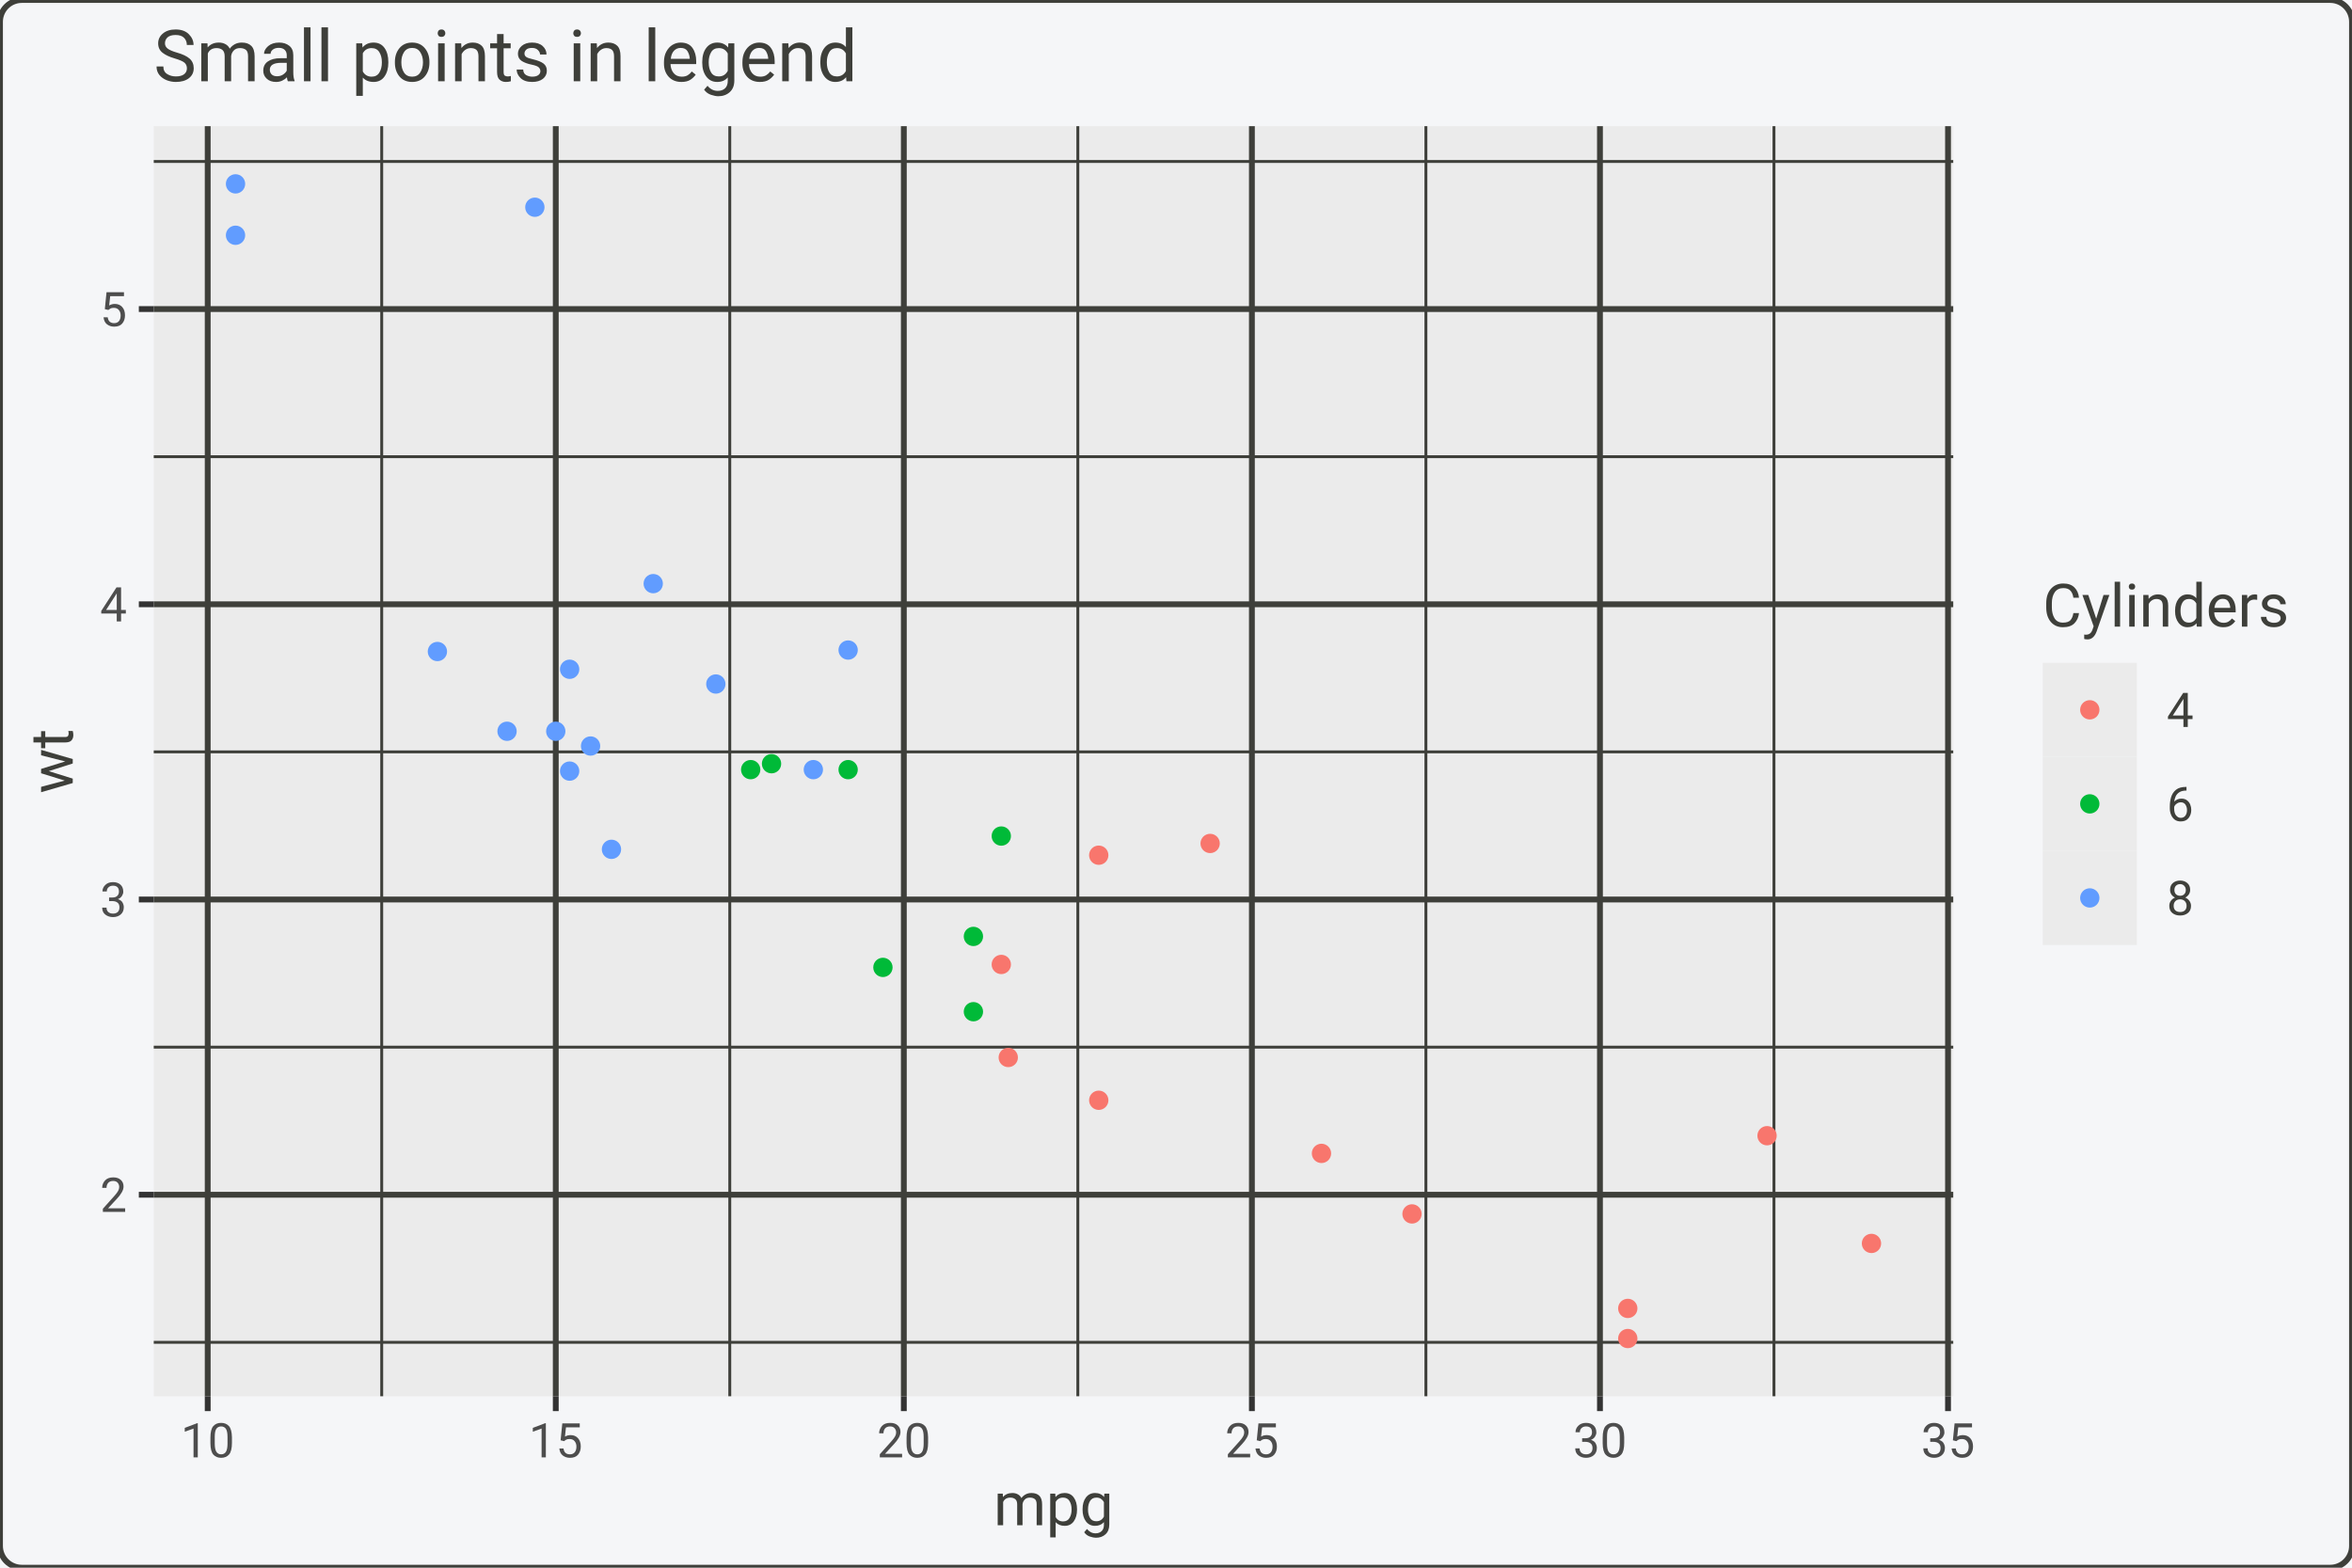
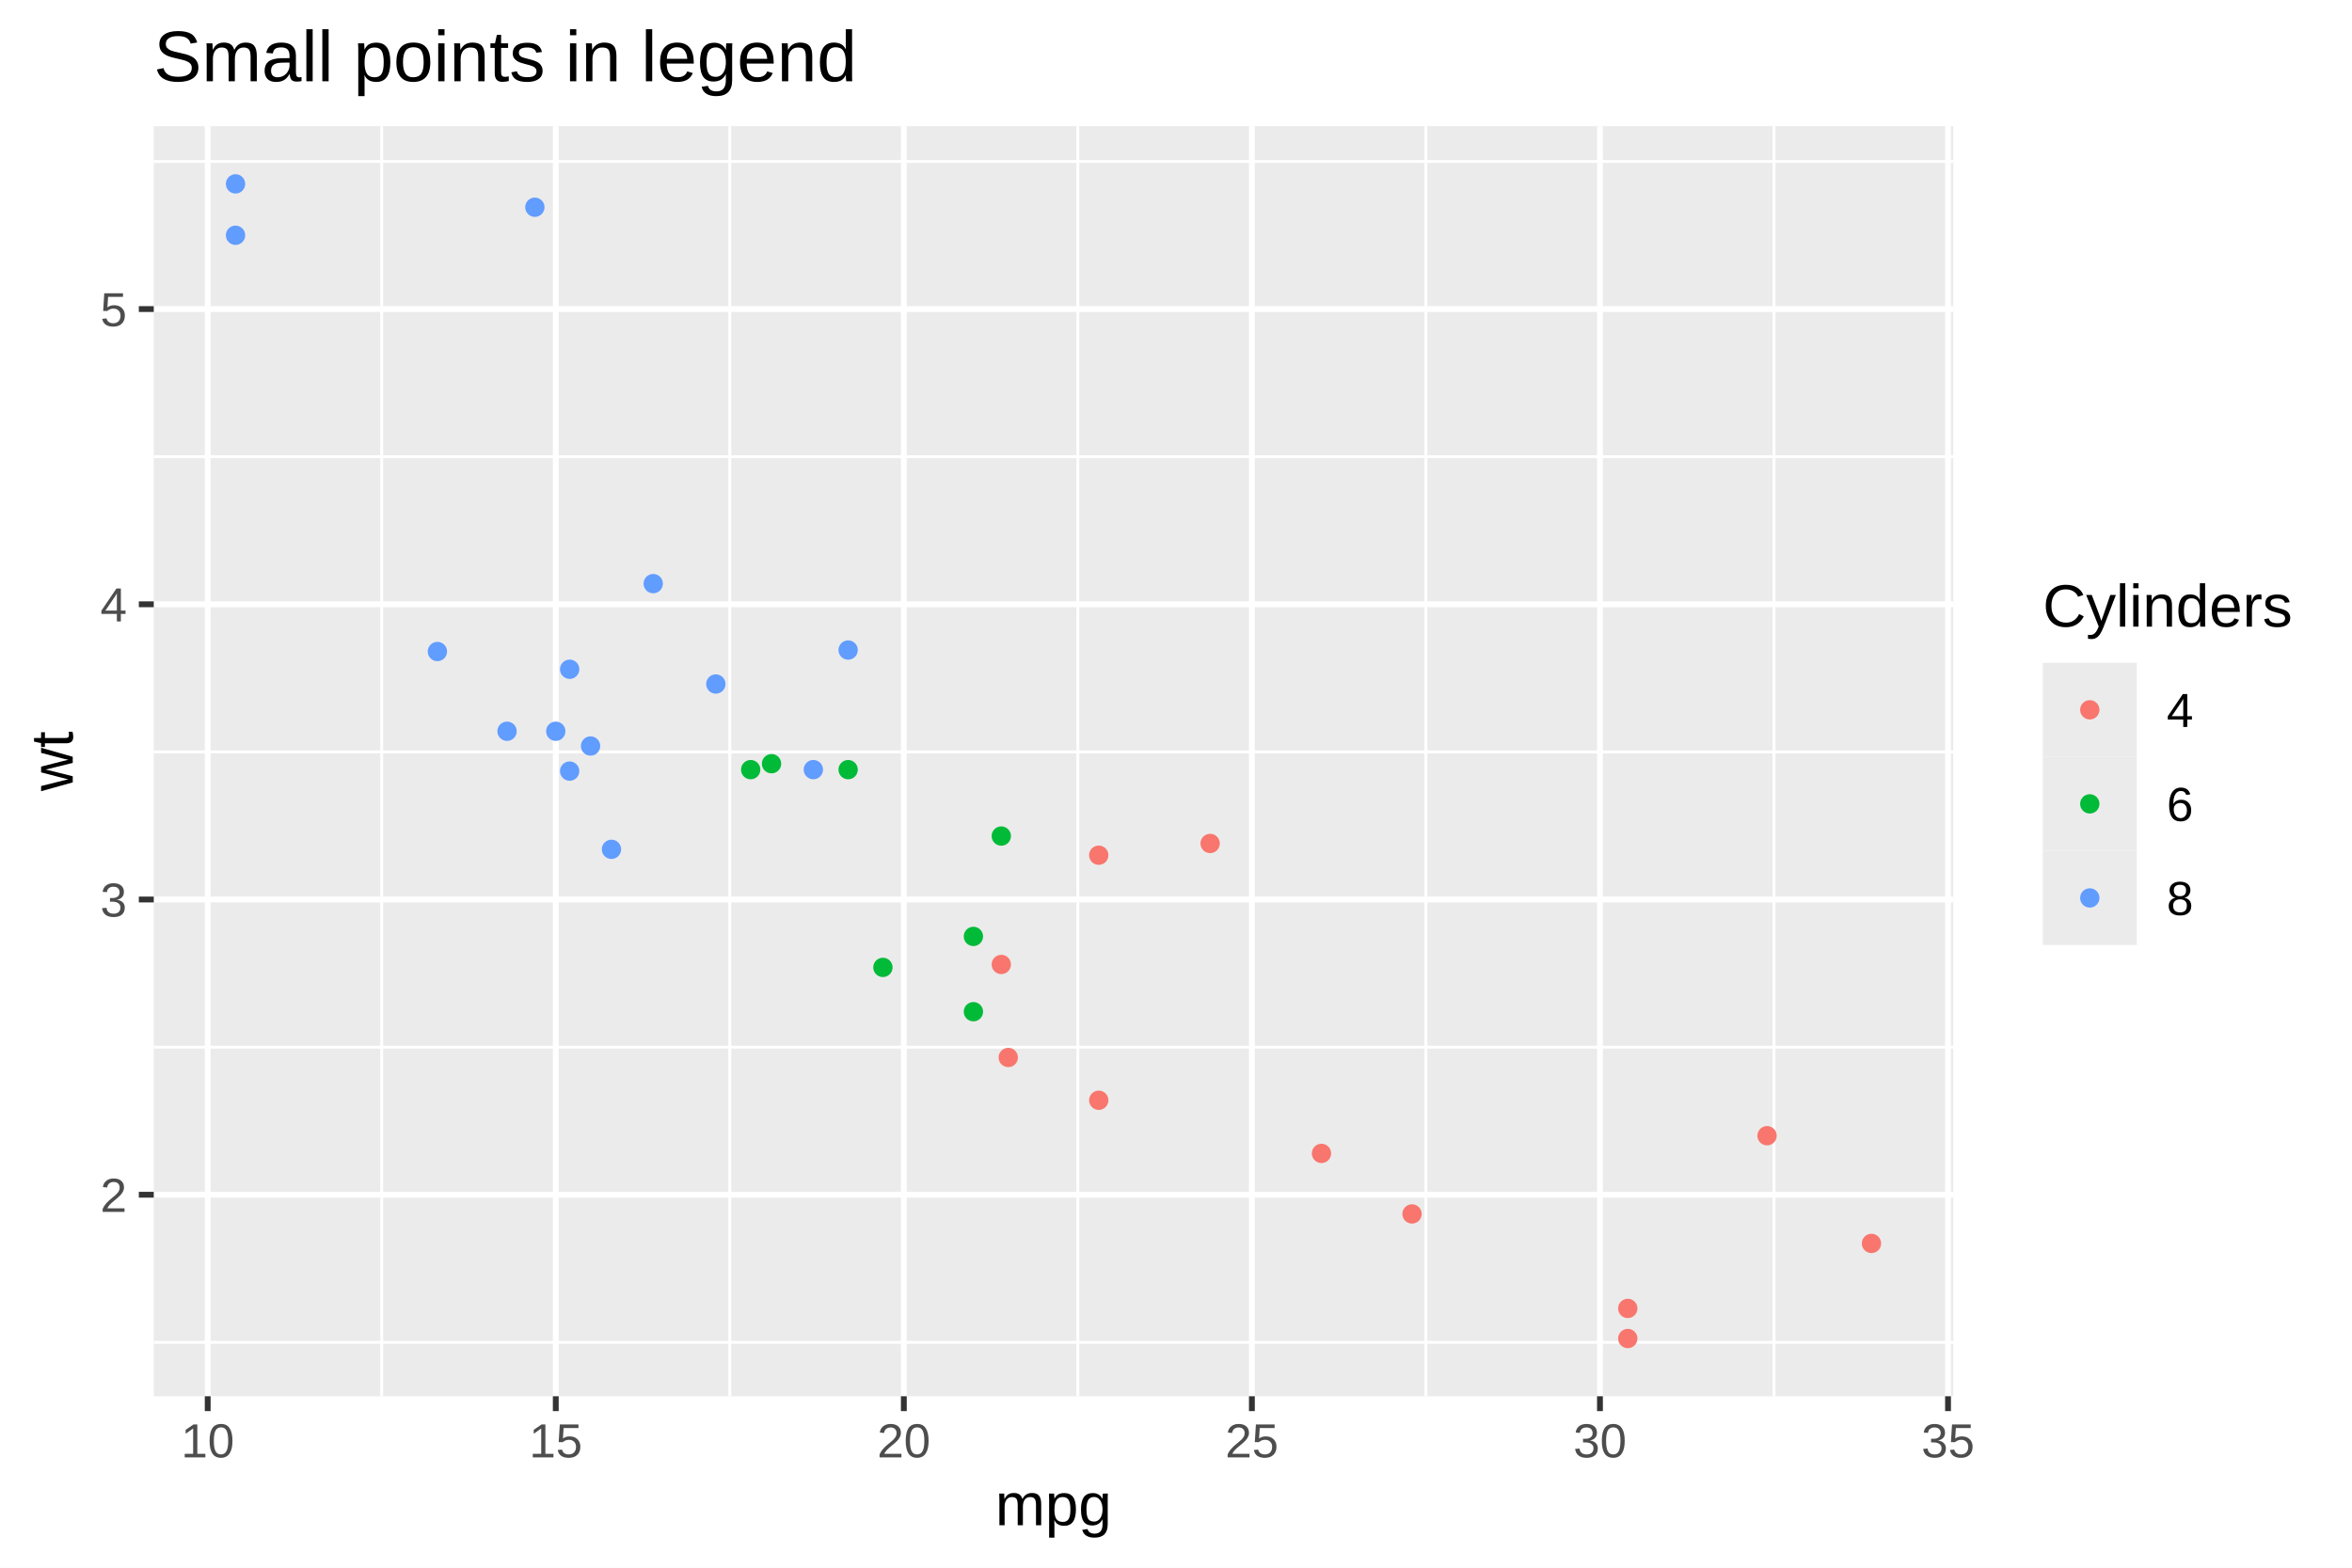
<svg xmlns="http://www.w3.org/2000/svg" width="432.00pt" height="288.00pt" viewBox="0 0 432.00 288.00">
  <g class="svglite">
    <defs>
      <style type="text/css">
-     /* theme-aware-processed */
-     .svglite line, .svglite polyline, .svglite polygon, .svglite path, .svglite circle {
+     .svglite line, .svglite polyline, .svglite polygon, .svglite path, .svglite rect, .svglite circle {
      fill: none;
-       stroke: #3E3F3A;
-       stroke-linecap: round;
-       stroke-linejoin: round;
-       stroke-miterlimit: 10.00;
-     }
-     .svglite &gt; g &gt; rect {
-       fill: none;
-       stroke: #3E3F3A;
+       stroke: #000000;
      stroke-linecap: round;
      stroke-linejoin: round;
      stroke-miterlimit: 10.00;
    }
    .svglite text {
      white-space: pre;
-       fill: #3E3F3A;
    }
    .svglite g.glyphgroup path {
      fill: inherit;
      stroke: none;
    }
  </style>
    </defs>
-     <rect class="svg-bg" width="100%" height="100%" style="stroke: none; fill: #F5F6F8;" />
+     <rect width="100%" height="100%" style="stroke: none; fill: none;" />
    <defs>
      <clipPath id="cpMC4wMHw0MzIuMDB8MC4wMHwyODguMDA=">
        <rect x="0.00" y="0.00" width="432.00" height="288.00" />
      </clipPath>
    </defs>
    <g clip-path="url(#cpMC4wMHw0MzIuMDB8MC4wMHwyODguMDA=)">
-       <rect rx="4" x="0" y="0.00" width="432.00" height="288.00" style="stroke-width: 1.07; stroke: #3E3F3A; fill: #F5F6F8;" />
+       <rect x="0" y="0.00" width="432.00" height="288.00" style="stroke-width: 1.07; stroke: #FFFFFF; fill: #FFFFFF;" />
    </g>
    <defs>
      <clipPath id="cpMjguMjR8MzU4Ljc2fDIzLjE4fDI1Ni41MA==">
        <rect x="28.24" y="23.18" width="330.52" height="233.33" />
      </clipPath>
    </defs>
    <g clip-path="url(#cpMjguMjR8MzU4Ljc2fDIzLjE4fDI1Ni41MA==)">
      <rect x="28.24" y="23.18" width="330.52" height="233.33" style="stroke-width: 1.07; stroke: none; fill: #EBEBEB;" />
-       <polyline points="28.24,246.60 358.76,246.60 " style="stroke-width: 0.53; stroke: #3E3F3A; stroke-linecap: butt;" />
-       <polyline points="28.24,192.37 358.76,192.37 " style="stroke-width: 0.53; stroke: #3E3F3A; stroke-linecap: butt;" />
-       <polyline points="28.24,138.13 358.76,138.13 " style="stroke-width: 0.53; stroke: #3E3F3A; stroke-linecap: butt;" />
-       <polyline points="28.24,83.90 358.76,83.90 " style="stroke-width: 0.53; stroke: #3E3F3A; stroke-linecap: butt;" />
-       <polyline points="28.24,29.66 358.76,29.66 " style="stroke-width: 0.53; stroke: #3E3F3A; stroke-linecap: butt;" />
-       <polyline points="70.11,256.50 70.11,23.18 " style="stroke-width: 0.53; stroke: #3E3F3A; stroke-linecap: butt;" />
-       <polyline points="134.04,256.50 134.04,23.18 " style="stroke-width: 0.53; stroke: #3E3F3A; stroke-linecap: butt;" />
-       <polyline points="197.97,256.50 197.97,23.18 " style="stroke-width: 0.53; stroke: #3E3F3A; stroke-linecap: butt;" />
-       <polyline points="261.90,256.50 261.90,23.18 " style="stroke-width: 0.53; stroke: #3E3F3A; stroke-linecap: butt;" />
-       <polyline points="325.83,256.50 325.83,23.18 " style="stroke-width: 0.53; stroke: #3E3F3A; stroke-linecap: butt;" />
-       <polyline points="28.24,219.49 358.76,219.49 " style="stroke-width: 1.07; stroke: #3E3F3A; stroke-linecap: butt;" />
-       <polyline points="28.24,165.25 358.76,165.25 " style="stroke-width: 1.07; stroke: #3E3F3A; stroke-linecap: butt;" />
-       <polyline points="28.24,111.01 358.76,111.01 " style="stroke-width: 1.07; stroke: #3E3F3A; stroke-linecap: butt;" />
-       <polyline points="28.24,56.78 358.76,56.78 " style="stroke-width: 1.07; stroke: #3E3F3A; stroke-linecap: butt;" />
-       <polyline points="38.15,256.50 38.15,23.18 " style="stroke-width: 1.07; stroke: #3E3F3A; stroke-linecap: butt;" />
-       <polyline points="102.08,256.50 102.08,23.18 " style="stroke-width: 1.07; stroke: #3E3F3A; stroke-linecap: butt;" />
-       <polyline points="166.01,256.50 166.01,23.18 " style="stroke-width: 1.07; stroke: #3E3F3A; stroke-linecap: butt;" />
-       <polyline points="229.94,256.50 229.94,23.18 " style="stroke-width: 1.07; stroke: #3E3F3A; stroke-linecap: butt;" />
-       <polyline points="293.87,256.50 293.87,23.18 " style="stroke-width: 1.07; stroke: #3E3F3A; stroke-linecap: butt;" />
-       <polyline points="357.80,256.50 357.80,23.18 " style="stroke-width: 1.07; stroke: #3E3F3A; stroke-linecap: butt;" />
+       <polyline points="28.24,246.60 358.76,246.60 " style="stroke-width: 0.53; stroke: #FFFFFF; stroke-linecap: butt;" />
+       <polyline points="28.24,192.37 358.76,192.37 " style="stroke-width: 0.53; stroke: #FFFFFF; stroke-linecap: butt;" />
+       <polyline points="28.24,138.13 358.76,138.13 " style="stroke-width: 0.53; stroke: #FFFFFF; stroke-linecap: butt;" />
+       <polyline points="28.24,83.90 358.76,83.90 " style="stroke-width: 0.53; stroke: #FFFFFF; stroke-linecap: butt;" />
+       <polyline points="28.24,29.66 358.76,29.66 " style="stroke-width: 0.53; stroke: #FFFFFF; stroke-linecap: butt;" />
+       <polyline points="70.11,256.50 70.11,23.18 " style="stroke-width: 0.53; stroke: #FFFFFF; stroke-linecap: butt;" />
+       <polyline points="134.04,256.50 134.04,23.18 " style="stroke-width: 0.53; stroke: #FFFFFF; stroke-linecap: butt;" />
+       <polyline points="197.97,256.50 197.97,23.18 " style="stroke-width: 0.53; stroke: #FFFFFF; stroke-linecap: butt;" />
+       <polyline points="261.90,256.50 261.90,23.18 " style="stroke-width: 0.53; stroke: #FFFFFF; stroke-linecap: butt;" />
+       <polyline points="325.83,256.50 325.83,23.18 " style="stroke-width: 0.53; stroke: #FFFFFF; stroke-linecap: butt;" />
+       <polyline points="28.24,219.49 358.76,219.49 " style="stroke-width: 1.07; stroke: #FFFFFF; stroke-linecap: butt;" />
+       <polyline points="28.24,165.25 358.76,165.25 " style="stroke-width: 1.07; stroke: #FFFFFF; stroke-linecap: butt;" />
+       <polyline points="28.24,111.01 358.76,111.01 " style="stroke-width: 1.07; stroke: #FFFFFF; stroke-linecap: butt;" />
+       <polyline points="28.24,56.78 358.76,56.78 " style="stroke-width: 1.07; stroke: #FFFFFF; stroke-linecap: butt;" />
+       <polyline points="38.15,256.50 38.15,23.18 " style="stroke-width: 1.07; stroke: #FFFFFF; stroke-linecap: butt;" />
+       <polyline points="102.08,256.50 102.08,23.18 " style="stroke-width: 1.07; stroke: #FFFFFF; stroke-linecap: butt;" />
+       <polyline points="166.01,256.50 166.01,23.18 " style="stroke-width: 1.07; stroke: #FFFFFF; stroke-linecap: butt;" />
+       <polyline points="229.94,256.50 229.94,23.18 " style="stroke-width: 1.07; stroke: #FFFFFF; stroke-linecap: butt;" />
+       <polyline points="293.87,256.50 293.87,23.18 " style="stroke-width: 1.07; stroke: #FFFFFF; stroke-linecap: butt;" />
+       <polyline points="357.80,256.50 357.80,23.18 " style="stroke-width: 1.07; stroke: #FFFFFF; stroke-linecap: butt;" />
      <circle cx="178.79" cy="185.86" r="1.42" style="stroke-width: 0.71; stroke: #00BA38; fill: #00BA38;" />
      <circle cx="178.79" cy="172.03" r="1.42" style="stroke-width: 0.71; stroke: #00BA38; fill: #00BA38;" />
      <circle cx="201.81" cy="202.13" r="1.42" style="stroke-width: 0.71; stroke: #F8766D; fill: #F8766D;" />
      <circle cx="183.91" cy="153.59" r="1.42" style="stroke-width: 0.71; stroke: #00BA38; fill: #00BA38;" />
      <circle cx="149.39" cy="141.39" r="1.42" style="stroke-width: 0.71; stroke: #619CFF; fill: #619CFF;" />
      <circle cx="141.71" cy="140.30" r="1.42" style="stroke-width: 0.71; stroke: #00BA38; fill: #00BA38;" />
      <circle cx="93.13" cy="134.34" r="1.42" style="stroke-width: 0.71; stroke: #619CFF; fill: #619CFF;" />
      <circle cx="222.27" cy="154.95" r="1.42" style="stroke-width: 0.71; stroke: #F8766D; fill: #F8766D;" />
      <circle cx="201.81" cy="157.11" r="1.42" style="stroke-width: 0.71; stroke: #F8766D; fill: #F8766D;" />
      <circle cx="155.78" cy="141.39" r="1.42" style="stroke-width: 0.71; stroke: #00BA38; fill: #00BA38;" />
      <circle cx="137.88" cy="141.39" r="1.42" style="stroke-width: 0.71; stroke: #00BA38; fill: #00BA38;" />
      <circle cx="119.98" cy="107.22" r="1.42" style="stroke-width: 0.71; stroke: #619CFF; fill: #619CFF;" />
      <circle cx="131.48" cy="125.66" r="1.42" style="stroke-width: 0.71; stroke: #619CFF; fill: #619CFF;" />
      <circle cx="104.63" cy="122.95" r="1.42" style="stroke-width: 0.71; stroke: #619CFF; fill: #619CFF;" />
      <circle cx="43.26" cy="43.22" r="1.42" style="stroke-width: 0.71; stroke: #619CFF; fill: #619CFF;" />
      <circle cx="43.26" cy="33.78" r="1.42" style="stroke-width: 0.71; stroke: #619CFF; fill: #619CFF;" />
      <circle cx="98.24" cy="38.07" r="1.42" style="stroke-width: 0.71; stroke: #619CFF; fill: #619CFF;" />
      <circle cx="324.56" cy="208.64" r="1.42" style="stroke-width: 0.71; stroke: #F8766D; fill: #F8766D;" />
      <circle cx="298.98" cy="240.37" r="1.42" style="stroke-width: 0.71; stroke: #F8766D; fill: #F8766D;" />
      <circle cx="343.74" cy="228.43" r="1.42" style="stroke-width: 0.71; stroke: #F8766D; fill: #F8766D;" />
      <circle cx="185.19" cy="194.27" r="1.42" style="stroke-width: 0.71; stroke: #F8766D; fill: #F8766D;" />
      <circle cx="108.47" cy="137.05" r="1.42" style="stroke-width: 0.71; stroke: #619CFF; fill: #619CFF;" />
      <circle cx="104.63" cy="141.66" r="1.42" style="stroke-width: 0.71; stroke: #619CFF; fill: #619CFF;" />
      <circle cx="80.34" cy="119.69" r="1.42" style="stroke-width: 0.71; stroke: #619CFF; fill: #619CFF;" />
      <circle cx="155.78" cy="119.42" r="1.42" style="stroke-width: 0.71; stroke: #619CFF; fill: #619CFF;" />
      <circle cx="259.35" cy="223.01" r="1.42" style="stroke-width: 0.71; stroke: #F8766D; fill: #F8766D;" />
      <circle cx="242.72" cy="211.89" r="1.42" style="stroke-width: 0.71; stroke: #F8766D; fill: #F8766D;" />
      <circle cx="298.98" cy="245.90" r="1.42" style="stroke-width: 0.71; stroke: #F8766D; fill: #F8766D;" />
      <circle cx="112.31" cy="156.03" r="1.42" style="stroke-width: 0.71; stroke: #619CFF; fill: #619CFF;" />
      <circle cx="162.17" cy="177.72" r="1.42" style="stroke-width: 0.71; stroke: #00BA38; fill: #00BA38;" />
      <circle cx="102.08" cy="134.34" r="1.42" style="stroke-width: 0.71; stroke: #619CFF; fill: #619CFF;" />
      <circle cx="183.91" cy="177.18" r="1.42" style="stroke-width: 0.71; stroke: #F8766D; fill: #F8766D;" />
    </g>
    <g clip-path="url(#cpMC4wMHw0MzIuMDB8MC4wMHwyODguMDA=)">
-       <text x="23.31" y="222.64" text-anchor="end" style="font-size: 8.80px;fill: #4D4D4D; font-family: &quot;Roboto&quot;, -apple-system, BlinkMacSystemFont, &quot;Segoe UI&quot;, system-ui, sans-serif;" textLength="4.89px" lengthAdjust="spacingAndGlyphs">2</text>
-       <text x="23.31" y="168.40" text-anchor="end" style="font-size: 8.80px;fill: #4D4D4D; font-family: &quot;Roboto&quot;, -apple-system, BlinkMacSystemFont, &quot;Segoe UI&quot;, system-ui, sans-serif;" textLength="4.89px" lengthAdjust="spacingAndGlyphs">3</text>
-       <text x="23.31" y="114.16" text-anchor="end" style="font-size: 8.80px;fill: #4D4D4D; font-family: &quot;Roboto&quot;, -apple-system, BlinkMacSystemFont, &quot;Segoe UI&quot;, system-ui, sans-serif;" textLength="4.89px" lengthAdjust="spacingAndGlyphs">4</text>
-       <text x="23.31" y="59.93" text-anchor="end" style="font-size: 8.80px;fill: #4D4D4D; font-family: &quot;Roboto&quot;, -apple-system, BlinkMacSystemFont, &quot;Segoe UI&quot;, system-ui, sans-serif;" textLength="4.89px" lengthAdjust="spacingAndGlyphs">5</text>
+       <text x="23.31" y="222.64" text-anchor="end" style="font-size: 8.80px;fill: #4D4D4D; font-family: &quot;Arial&quot;;" textLength="4.89px" lengthAdjust="spacingAndGlyphs">2</text>
+       <text x="23.31" y="168.40" text-anchor="end" style="font-size: 8.80px;fill: #4D4D4D; font-family: &quot;Arial&quot;;" textLength="4.89px" lengthAdjust="spacingAndGlyphs">3</text>
+       <text x="23.31" y="114.16" text-anchor="end" style="font-size: 8.80px;fill: #4D4D4D; font-family: &quot;Arial&quot;;" textLength="4.89px" lengthAdjust="spacingAndGlyphs">4</text>
+       <text x="23.31" y="59.93" text-anchor="end" style="font-size: 8.80px;fill: #4D4D4D; font-family: &quot;Arial&quot;;" textLength="4.89px" lengthAdjust="spacingAndGlyphs">5</text>
      <polyline points="25.50,219.49 28.24,219.49 " style="stroke-width: 1.07; stroke: #333333; stroke-linecap: butt;" />
      <polyline points="25.50,165.25 28.24,165.25 " style="stroke-width: 1.07; stroke: #333333; stroke-linecap: butt;" />
      <polyline points="25.50,111.01 28.24,111.01 " style="stroke-width: 1.07; stroke: #333333; stroke-linecap: butt;" />
      <polyline points="25.50,56.78 28.24,56.78 " style="stroke-width: 1.07; stroke: #333333; stroke-linecap: butt;" />
      <polyline points="38.15,259.24 38.15,256.50 " style="stroke-width: 1.07; stroke: #333333; stroke-linecap: butt;" />
      <polyline points="102.08,259.24 102.08,256.50 " style="stroke-width: 1.07; stroke: #333333; stroke-linecap: butt;" />
      <polyline points="166.01,259.24 166.01,256.50 " style="stroke-width: 1.07; stroke: #333333; stroke-linecap: butt;" />
      <polyline points="229.94,259.24 229.94,256.50 " style="stroke-width: 1.07; stroke: #333333; stroke-linecap: butt;" />
      <polyline points="293.87,259.24 293.87,256.50 " style="stroke-width: 1.07; stroke: #333333; stroke-linecap: butt;" />
      <polyline points="357.80,259.24 357.80,256.50 " style="stroke-width: 1.07; stroke: #333333; stroke-linecap: butt;" />
-       <text x="38.15" y="267.74" text-anchor="middle" style="font-size: 8.80px;fill: #4D4D4D; font-family: &quot;Roboto&quot;, -apple-system, BlinkMacSystemFont, &quot;Segoe UI&quot;, system-ui, sans-serif;" textLength="9.78px" lengthAdjust="spacingAndGlyphs">10</text>
-       <text x="102.08" y="267.74" text-anchor="middle" style="font-size: 8.80px;fill: #4D4D4D; font-family: &quot;Roboto&quot;, -apple-system, BlinkMacSystemFont, &quot;Segoe UI&quot;, system-ui, sans-serif;" textLength="9.78px" lengthAdjust="spacingAndGlyphs">15</text>
-       <text x="166.01" y="267.74" text-anchor="middle" style="font-size: 8.80px;fill: #4D4D4D; font-family: &quot;Roboto&quot;, -apple-system, BlinkMacSystemFont, &quot;Segoe UI&quot;, system-ui, sans-serif;" textLength="9.78px" lengthAdjust="spacingAndGlyphs">20</text>
-       <text x="229.94" y="267.74" text-anchor="middle" style="font-size: 8.80px;fill: #4D4D4D; font-family: &quot;Roboto&quot;, -apple-system, BlinkMacSystemFont, &quot;Segoe UI&quot;, system-ui, sans-serif;" textLength="9.78px" lengthAdjust="spacingAndGlyphs">25</text>
-       <text x="293.87" y="267.74" text-anchor="middle" style="font-size: 8.80px;fill: #4D4D4D; font-family: &quot;Roboto&quot;, -apple-system, BlinkMacSystemFont, &quot;Segoe UI&quot;, system-ui, sans-serif;" textLength="9.78px" lengthAdjust="spacingAndGlyphs">30</text>
-       <text x="357.80" y="267.74" text-anchor="middle" style="font-size: 8.80px;fill: #4D4D4D; font-family: &quot;Roboto&quot;, -apple-system, BlinkMacSystemFont, &quot;Segoe UI&quot;, system-ui, sans-serif;" textLength="9.78px" lengthAdjust="spacingAndGlyphs">35</text>
-       <text x="193.50" y="280.20" text-anchor="middle" style="font-size: 11.00px; font-family: &quot;Roboto&quot;, -apple-system, BlinkMacSystemFont, &quot;Segoe UI&quot;, system-ui, sans-serif;" textLength="21.41px" lengthAdjust="spacingAndGlyphs">mpg</text>
-       <text transform="translate(13.36,139.84) rotate(-90)" text-anchor="middle" style="font-size: 11.00px; font-family: &quot;Roboto&quot;, -apple-system, BlinkMacSystemFont, &quot;Segoe UI&quot;, system-ui, sans-serif;" textLength="11.00px" lengthAdjust="spacingAndGlyphs">wt</text>
-       <rect rx="4" x="369.72" y="100.60" width="56.80" height="78.47" style="stroke-width: 1.07; stroke: none; fill: #F5F6F8;" />
-       <text x="375.20" y="115.12" style="font-size: 11.00px; font-family: &quot;Roboto&quot;, -apple-system, BlinkMacSystemFont, &quot;Segoe UI&quot;, system-ui, sans-serif;" textLength="45.84px" lengthAdjust="spacingAndGlyphs">Cylinders</text>
+       <text x="38.15" y="267.74" text-anchor="middle" style="font-size: 8.80px;fill: #4D4D4D; font-family: &quot;Arial&quot;;" textLength="9.78px" lengthAdjust="spacingAndGlyphs">10</text>
+       <text x="102.08" y="267.74" text-anchor="middle" style="font-size: 8.80px;fill: #4D4D4D; font-family: &quot;Arial&quot;;" textLength="9.78px" lengthAdjust="spacingAndGlyphs">15</text>
+       <text x="166.01" y="267.74" text-anchor="middle" style="font-size: 8.80px;fill: #4D4D4D; font-family: &quot;Arial&quot;;" textLength="9.78px" lengthAdjust="spacingAndGlyphs">20</text>
+       <text x="229.94" y="267.74" text-anchor="middle" style="font-size: 8.80px;fill: #4D4D4D; font-family: &quot;Arial&quot;;" textLength="9.78px" lengthAdjust="spacingAndGlyphs">25</text>
+       <text x="293.87" y="267.74" text-anchor="middle" style="font-size: 8.80px;fill: #4D4D4D; font-family: &quot;Arial&quot;;" textLength="9.78px" lengthAdjust="spacingAndGlyphs">30</text>
+       <text x="357.80" y="267.74" text-anchor="middle" style="font-size: 8.80px;fill: #4D4D4D; font-family: &quot;Arial&quot;;" textLength="9.78px" lengthAdjust="spacingAndGlyphs">35</text>
+       <text x="193.50" y="280.20" text-anchor="middle" style="font-size: 11.00px; font-family: &quot;Arial&quot;;" textLength="21.41px" lengthAdjust="spacingAndGlyphs">mpg</text>
+       <text transform="translate(13.36,139.84) rotate(-90)" text-anchor="middle" style="font-size: 11.00px; font-family: &quot;Arial&quot;;" textLength="11.00px" lengthAdjust="spacingAndGlyphs">wt</text>
+       <rect x="369.72" y="100.60" width="56.80" height="78.47" style="stroke-width: 1.07; stroke: none; fill: #FFFFFF;" />
+       <text x="375.20" y="115.12" style="font-size: 11.00px; font-family: &quot;Arial&quot;;" textLength="45.84px" lengthAdjust="spacingAndGlyphs">Cylinders</text>
      <rect x="375.20" y="121.76" width="17.28" height="17.28" style="stroke-width: 1.07; stroke: none; fill: #EBEBEB;" />
      <circle cx="383.84" cy="130.40" r="1.42" style="stroke-width: 0.71; stroke: #F8766D; fill: #F8766D;" />
      <rect x="375.20" y="139.04" width="17.28" height="17.28" style="stroke-width: 1.07; stroke: none; fill: #EBEBEB;" />
      <circle cx="383.84" cy="147.68" r="1.42" style="stroke-width: 0.71; stroke: #00BA38; fill: #00BA38;" />
      <rect x="375.20" y="156.32" width="17.28" height="17.28" style="stroke-width: 1.07; stroke: none; fill: #EBEBEB;" />
      <circle cx="383.84" cy="164.96" r="1.42" style="stroke-width: 0.71; stroke: #619CFF; fill: #619CFF;" />
-       <text x="397.96" y="133.55" style="font-size: 8.80px; font-family: &quot;Roboto&quot;, -apple-system, BlinkMacSystemFont, &quot;Segoe UI&quot;, system-ui, sans-serif;" textLength="4.89px" lengthAdjust="spacingAndGlyphs">4</text>
-       <text x="397.96" y="150.83" style="font-size: 8.80px; font-family: &quot;Roboto&quot;, -apple-system, BlinkMacSystemFont, &quot;Segoe UI&quot;, system-ui, sans-serif;" textLength="4.89px" lengthAdjust="spacingAndGlyphs">6</text>
-       <text x="397.96" y="168.11" style="font-size: 8.80px; font-family: &quot;Roboto&quot;, -apple-system, BlinkMacSystemFont, &quot;Segoe UI&quot;, system-ui, sans-serif;" textLength="4.89px" lengthAdjust="spacingAndGlyphs">8</text>
-       <text x="28.24" y="14.93" style="font-size: 13.20px; font-family: &quot;Roboto&quot;, -apple-system, BlinkMacSystemFont, &quot;Segoe UI&quot;, system-ui, sans-serif;" textLength="128.97px" lengthAdjust="spacingAndGlyphs">Small points in legend</text>
+       <text x="397.96" y="133.55" style="font-size: 8.80px; font-family: &quot;Arial&quot;;" textLength="4.89px" lengthAdjust="spacingAndGlyphs">4</text>
+       <text x="397.96" y="150.83" style="font-size: 8.80px; font-family: &quot;Arial&quot;;" textLength="4.89px" lengthAdjust="spacingAndGlyphs">6</text>
+       <text x="397.96" y="168.11" style="font-size: 8.80px; font-family: &quot;Arial&quot;;" textLength="4.89px" lengthAdjust="spacingAndGlyphs">8</text>
+       <text x="28.24" y="14.93" style="font-size: 13.20px; font-family: &quot;Arial&quot;;" textLength="128.97px" lengthAdjust="spacingAndGlyphs">Small points in legend</text>
    </g>
  </g>
</svg>
